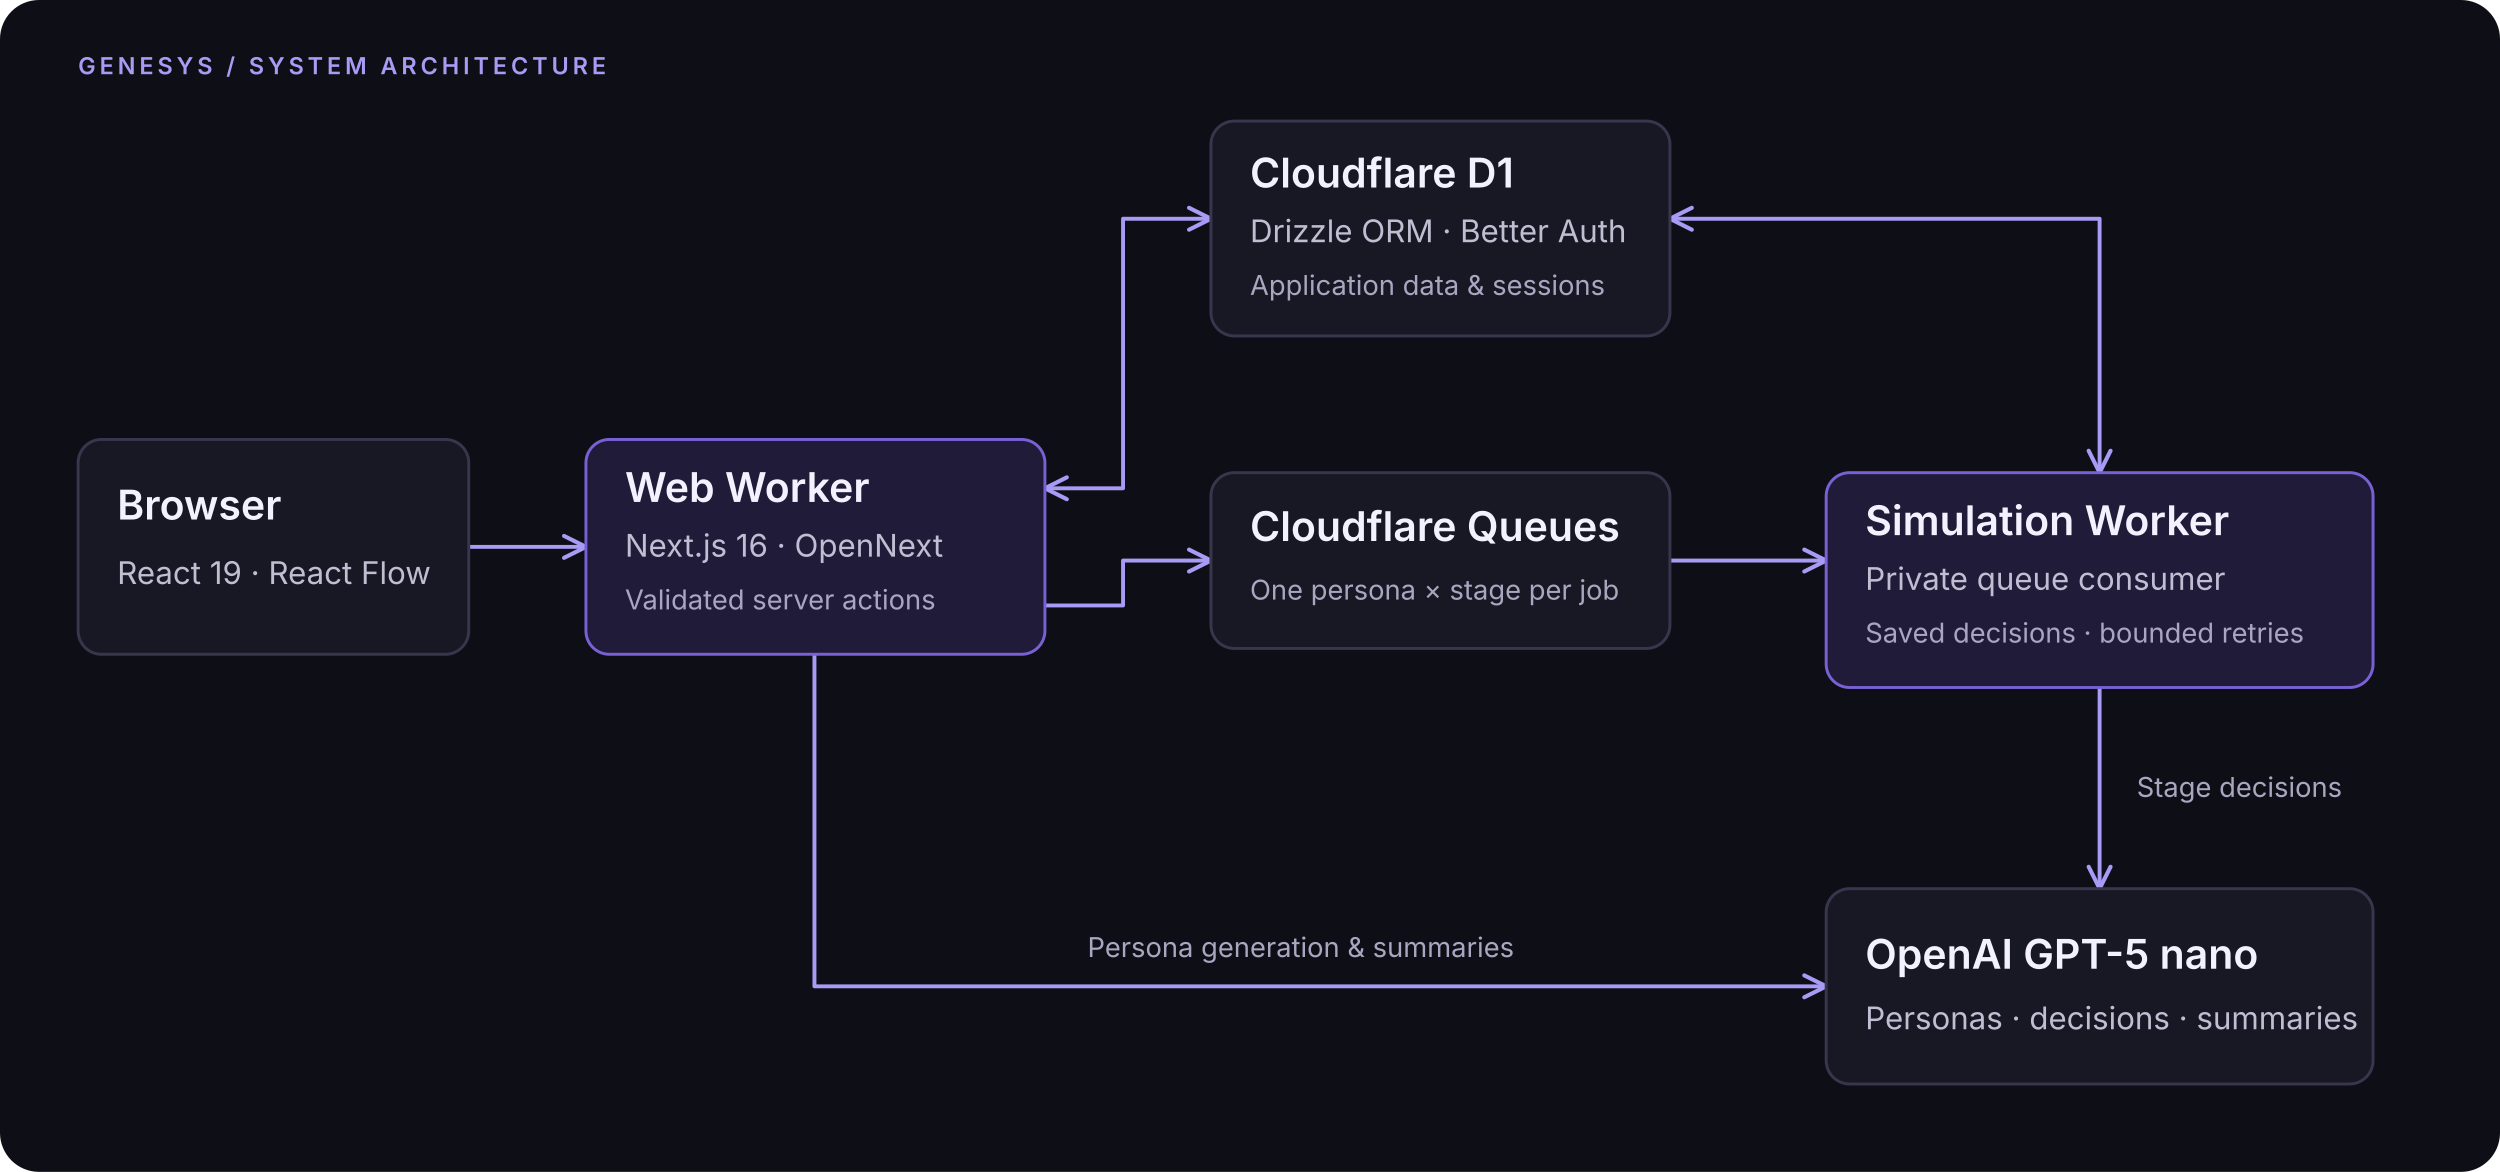
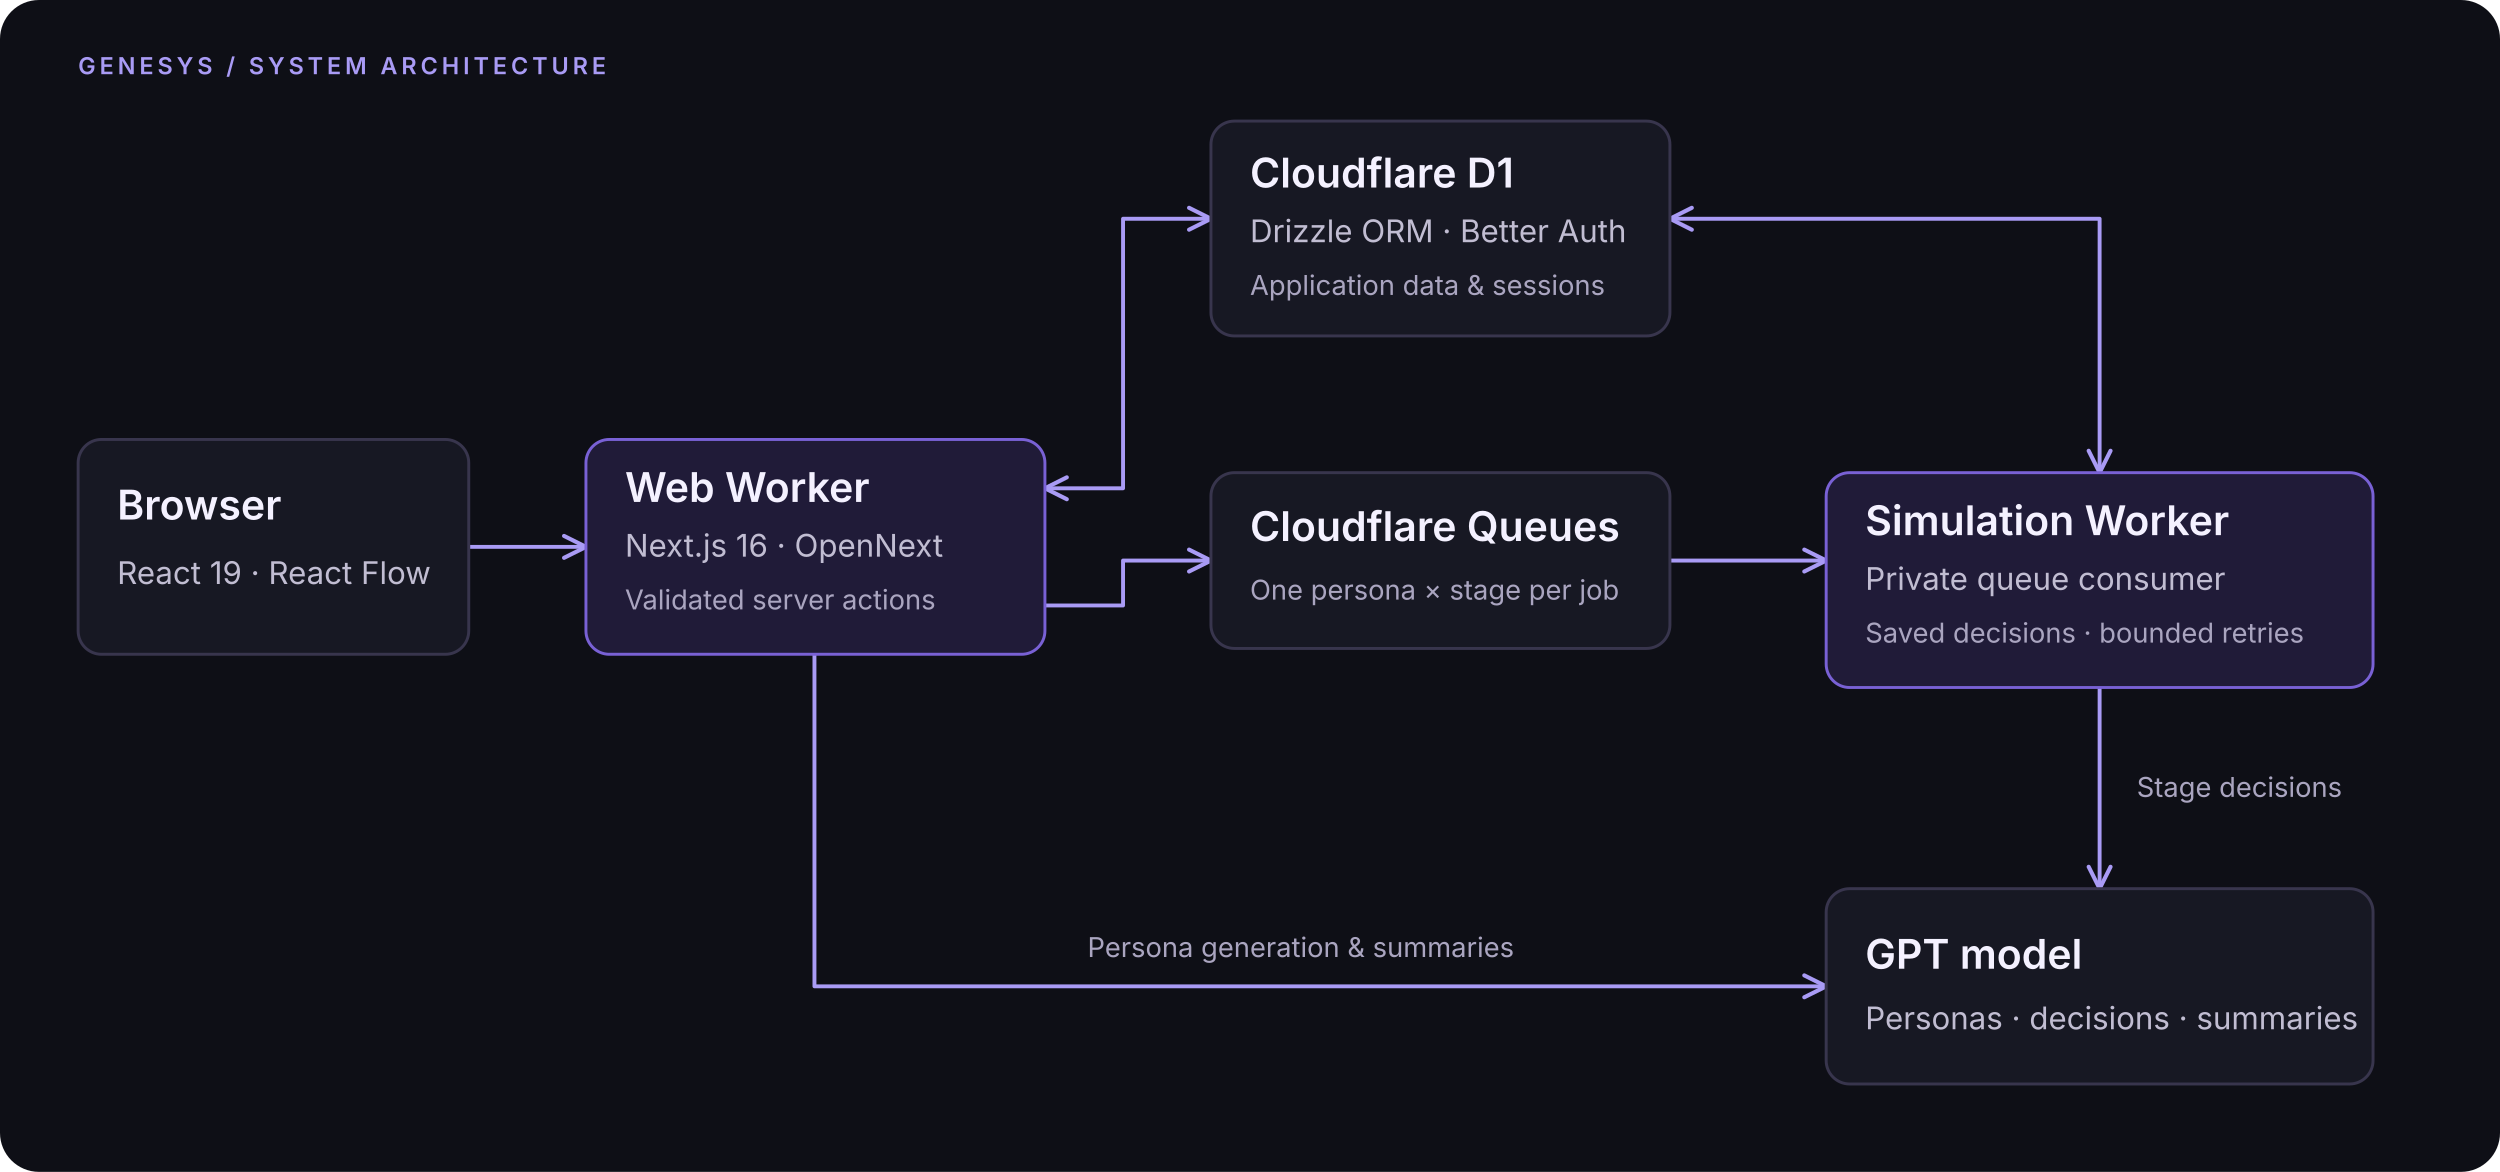
<svg xmlns="http://www.w3.org/2000/svg" width="1280" height="600" viewBox="0 0 1280 600" role="img" aria-labelledby="title description">
  <defs>
    <marker id="arrow" viewBox="0 0 10 10" refX="9" refY="5" markerWidth="7" markerHeight="7" orient="auto-start-reverse">
      <path d="M 1 1 L 9 5 L 1 9" fill="none" stroke="#a99bf5" stroke-width="1.5" stroke-linecap="round" stroke-linejoin="round" />
    </marker>
    <style>
      text {
        font-family: -apple-system, BlinkMacSystemFont, 'Segoe UI', sans-serif;
      }
      .node {
        fill: #171823;
        stroke: #38354d;
        stroke-width: 1.5;
      }
      .accent {
        fill: #201b38;
        stroke: #7961d5;
        stroke-width: 1.5;
      }
      .name {
        fill: #f4f1ff;
        font-size: 21px;
        font-weight: 600;
      }
      .detail {
        fill: #c1bdd2;
        font-size: 16px;
      }
      .caption {
        fill: #aaa5c0;
        font-size: 14px;
      }
      .edge {
        fill: none;
        stroke: #a99bf5;
        stroke-width: 2;
        marker-end: url(#arrow);
        stroke-linejoin: round;
      }
      .both {
        marker-start: url(#arrow);
      }
    </style>
  </defs>
  <rect width="1280" height="600" rx="20" fill="#0e0f16" />
  <text x="40" y="38" fill="#a99bf5" font-size="12" font-weight="600" letter-spacing="2">
    GENESYS / SYSTEM ARCHITECTURE
  </text>
  <path class="edge" d="M 240 280 H 300" />
  <path class="edge both" d="M 535 250 H 575 V 112 H 620" />
  <path class="edge" d="M 535 310 H 575 V 287 H 620" />
  <path class="edge" d="M 855 287 H 935" />
  <path class="edge both" d="M 1075 242 V 112 H 855" />
  <path class="edge" d="M 1075 352 V 455" />
  <path class="edge" d="M 417 335 V 505 H 935" />
  <text class="caption" x="666" y="490" text-anchor="middle">
    Persona generation &amp; summaries
  </text>
  <text class="caption" x="1094" y="408">Stage decisions</text>
  <rect class="node" x="40" y="225" width="200" height="110" rx="12" />
  <text class="name" x="60" y="266">Browser</text>
  <text class="detail" x="60" y="299">React 19 · React Flow</text>
  <rect class="accent" x="300" y="225" width="235" height="110" rx="12" />
  <text class="name" x="320" y="257">Web Worker</text>
  <text class="detail" x="320" y="285">Next.js 16 · OpenNext</text>
  <text class="caption" x="320" y="312">Validated server actions</text>
  <rect class="node" x="620" y="62" width="235" height="110" rx="12" />
  <text class="name" x="640" y="96">Cloudflare D1</text>
  <text class="detail" x="640" y="124">Drizzle ORM · Better Auth</text>
  <text class="caption" x="640" y="151">Application data &amp; sessions</text>
  <rect class="node" x="620" y="242" width="235" height="90" rx="12" />
  <text class="name" x="640" y="277">Cloudflare Queues</text>
  <text class="caption" x="640" y="307">One persona × stage per job</text>
  <rect class="accent" x="935" y="242" width="280" height="110" rx="12" />
  <text class="name" x="955" y="274">Simulation Worker</text>
  <text class="detail" x="955" y="302">Private queue consumer</text>
  <text class="caption" x="955" y="329">Saved decisions · bounded retries</text>
  <rect class="node" x="935" y="455" width="280" height="100" rx="12" />
-   <text class="name" x="955" y="496">OpenAI GPT-5 nano</text>
+   <text class="name" x="955" y="496">GPT model</text>
  <text class="detail" x="955" y="527">Personas · decisions · summaries</text>
</svg>
